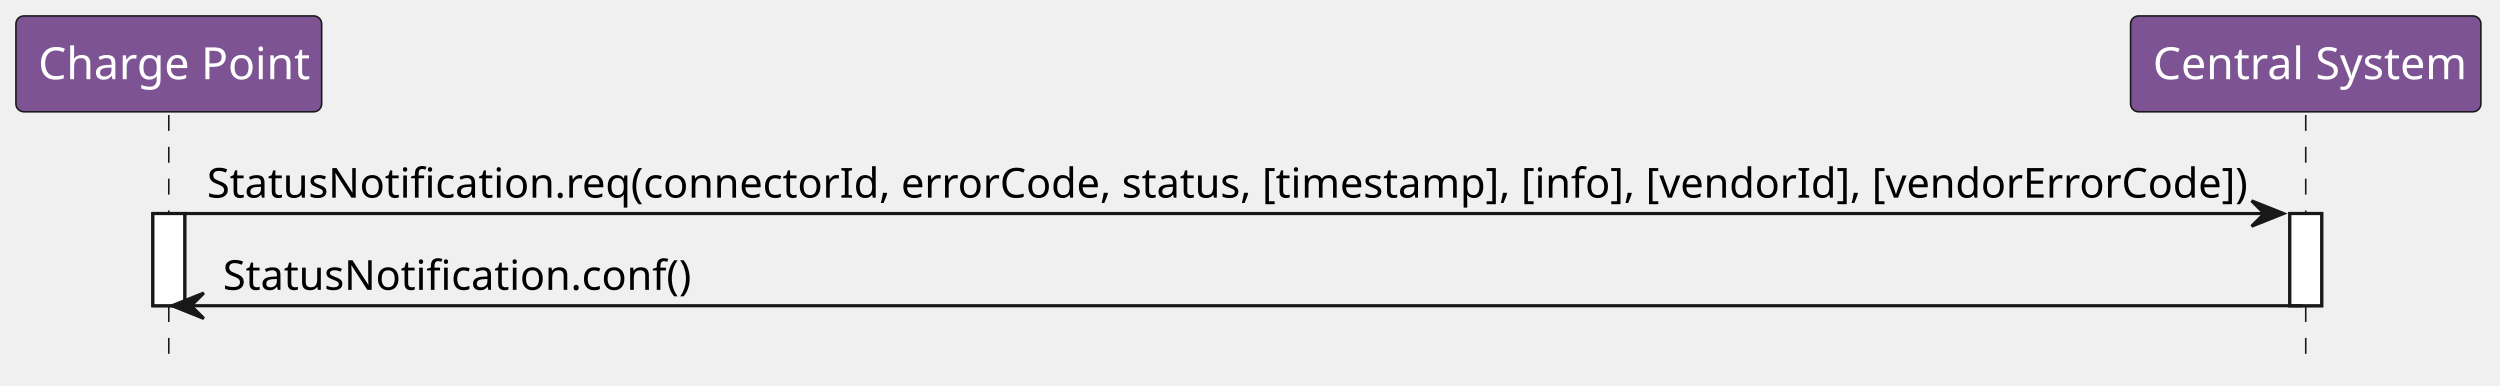
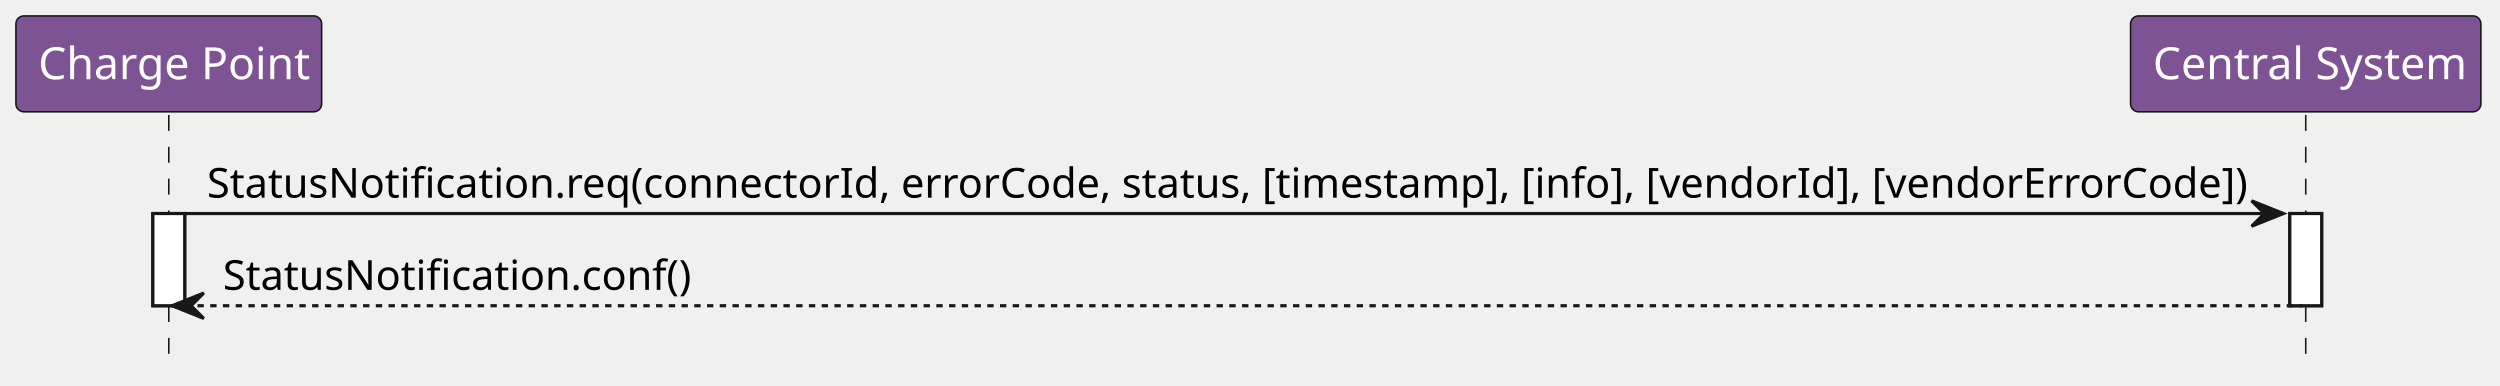
<svg xmlns="http://www.w3.org/2000/svg" contentStyleType="text/css" height="121px" preserveAspectRatio="none" style="width:785px;height:121px;background:#FFFFFF;" version="1.1" viewBox="0 0 785 121" width="785px" zoomAndPan="magnify">
  <defs />
  <g>
    <rect fill="#FFFFFF" height="28.95" style="stroke:#181818;stroke-width:1.0;" width="10" x="48" y="67.05" />
    <rect fill="#FFFFFF" height="28.95" style="stroke:#181818;stroke-width:1.0;" width="10" x="719" y="67.05" />
    <line style="stroke:#181818;stroke-width:0.5;stroke-dasharray:5.0,5.0;" x1="53" x2="53" y1="36.1" y2="114" />
    <line style="stroke:#181818;stroke-width:0.5;stroke-dasharray:5.0,5.0;" x1="724" x2="724" y1="36.1" y2="114" />
    <rect fill="#7D5393" height="30.1" rx="2.5" ry="2.5" style="stroke:#181818;stroke-width:0.5;" width="96" x="5" y="5" />
    <text fill="#FFFFFF" font-family="NanumGothic" font-size="14" lengthAdjust="spacing" textLength="82" x="12" y="24.88">Charge Point</text>
    <rect fill="#7D5393" height="30.1" rx="2.5" ry="2.5" style="stroke:#181818;stroke-width:0.5;" width="110" x="669" y="5" />
    <text fill="#FFFFFF" font-family="NanumGothic" font-size="14" lengthAdjust="spacing" textLength="96" x="676" y="24.88">Central System</text>
    <rect fill="#FFFFFF" height="28.95" style="stroke:#181818;stroke-width:1.0;" width="10" x="48" y="67.05" />
    <rect fill="#FFFFFF" height="28.95" style="stroke:#181818;stroke-width:1.0;" width="10" x="719" y="67.05" />
    <polygon fill="#181818" points="707,63.05,717,67.05,707,71.05,711,67.05" style="stroke:#181818;stroke-width:1.0;" />
    <line style="stroke:#181818;stroke-width:1.0;" x1="58" x2="713" y1="67.05" y2="67.05" />
    <text fill="#000000" font-family="NanumGothic" font-size="13" lengthAdjust="spacing" textLength="647" x="65" y="62.06">StatusNotification.req(connectorId, errorCode, status, [timestamp], [info], [vendorId], [vendorErrorCode])</text>
    <polygon fill="#181818" points="64,92,54,96,64,100,60,96" style="stroke:#181818;stroke-width:1.0;" />
-     <line style="stroke:#181818;stroke-width:1.0;" x1="58" x2="723" y1="96" y2="96" />
+     <line style="stroke:#181818;stroke-width:1.0;stroke-dasharray:2.0,2.0;" x1="58" x2="723" y1="96" y2="96" />
    <text fill="#000000" font-family="NanumGothic" font-size="13" lengthAdjust="spacing" textLength="149" x="70" y="91.01">StatusNotification.conf()</text>
  </g>
</svg>
